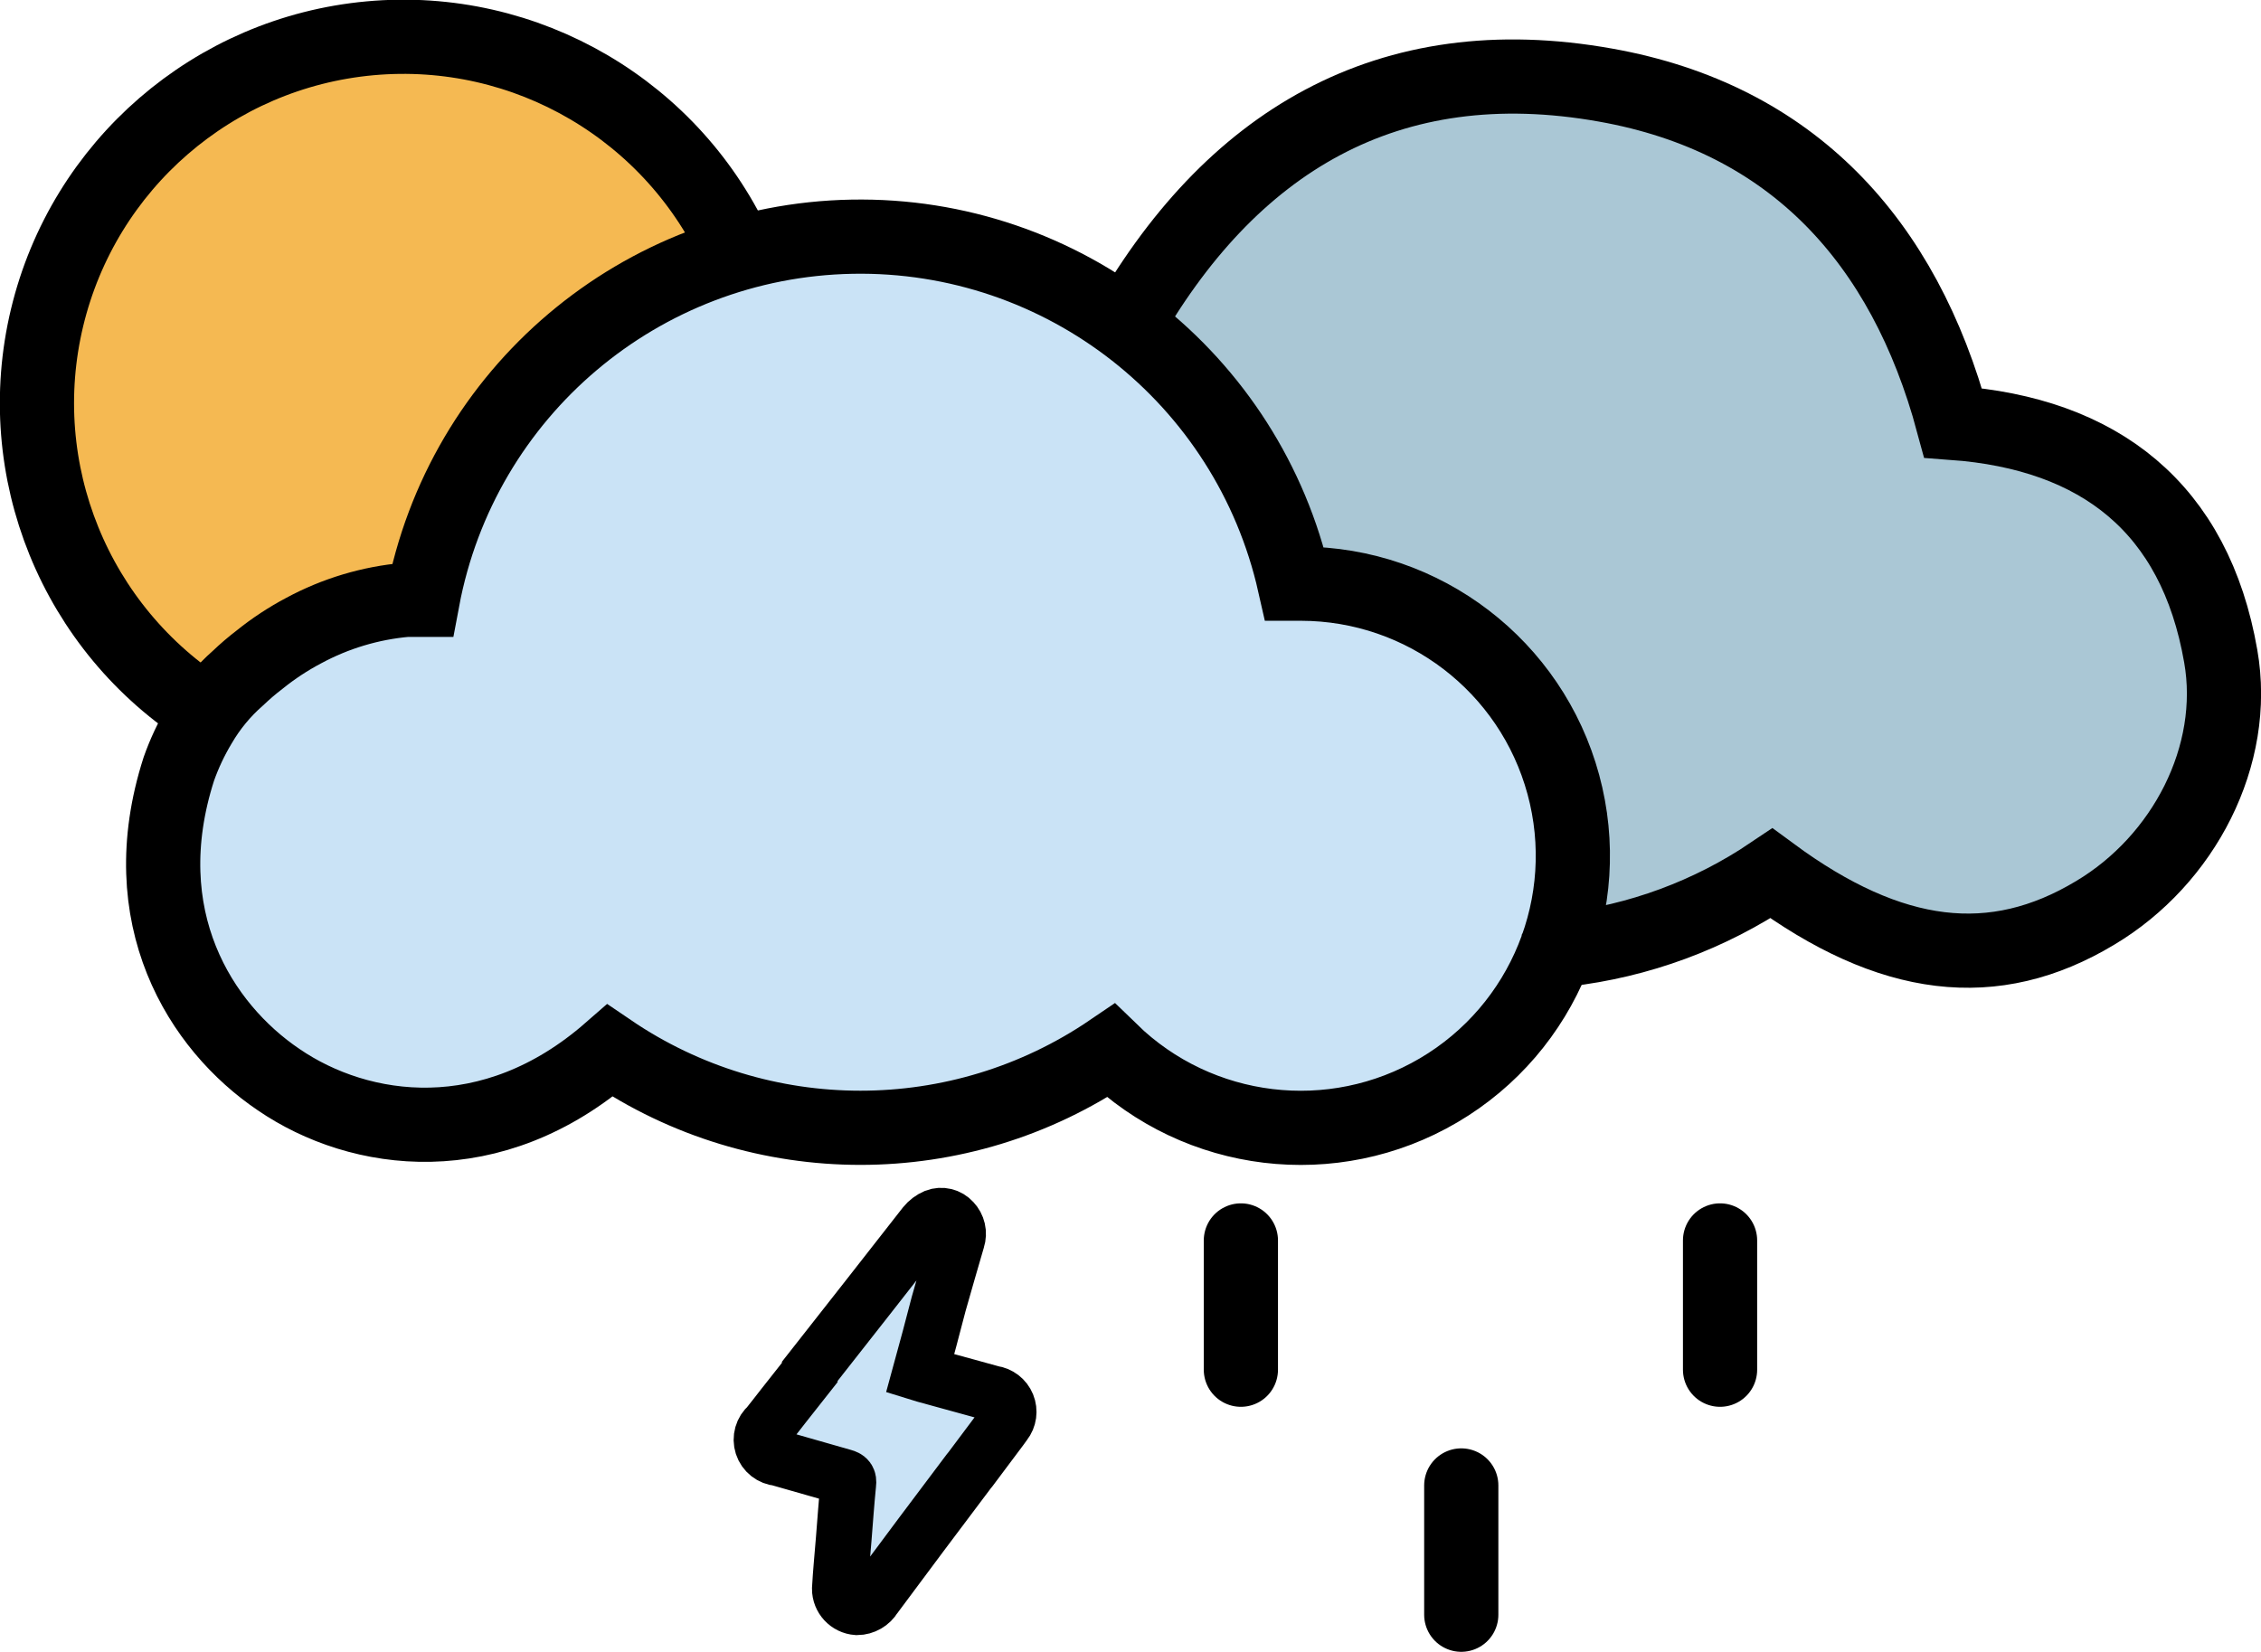
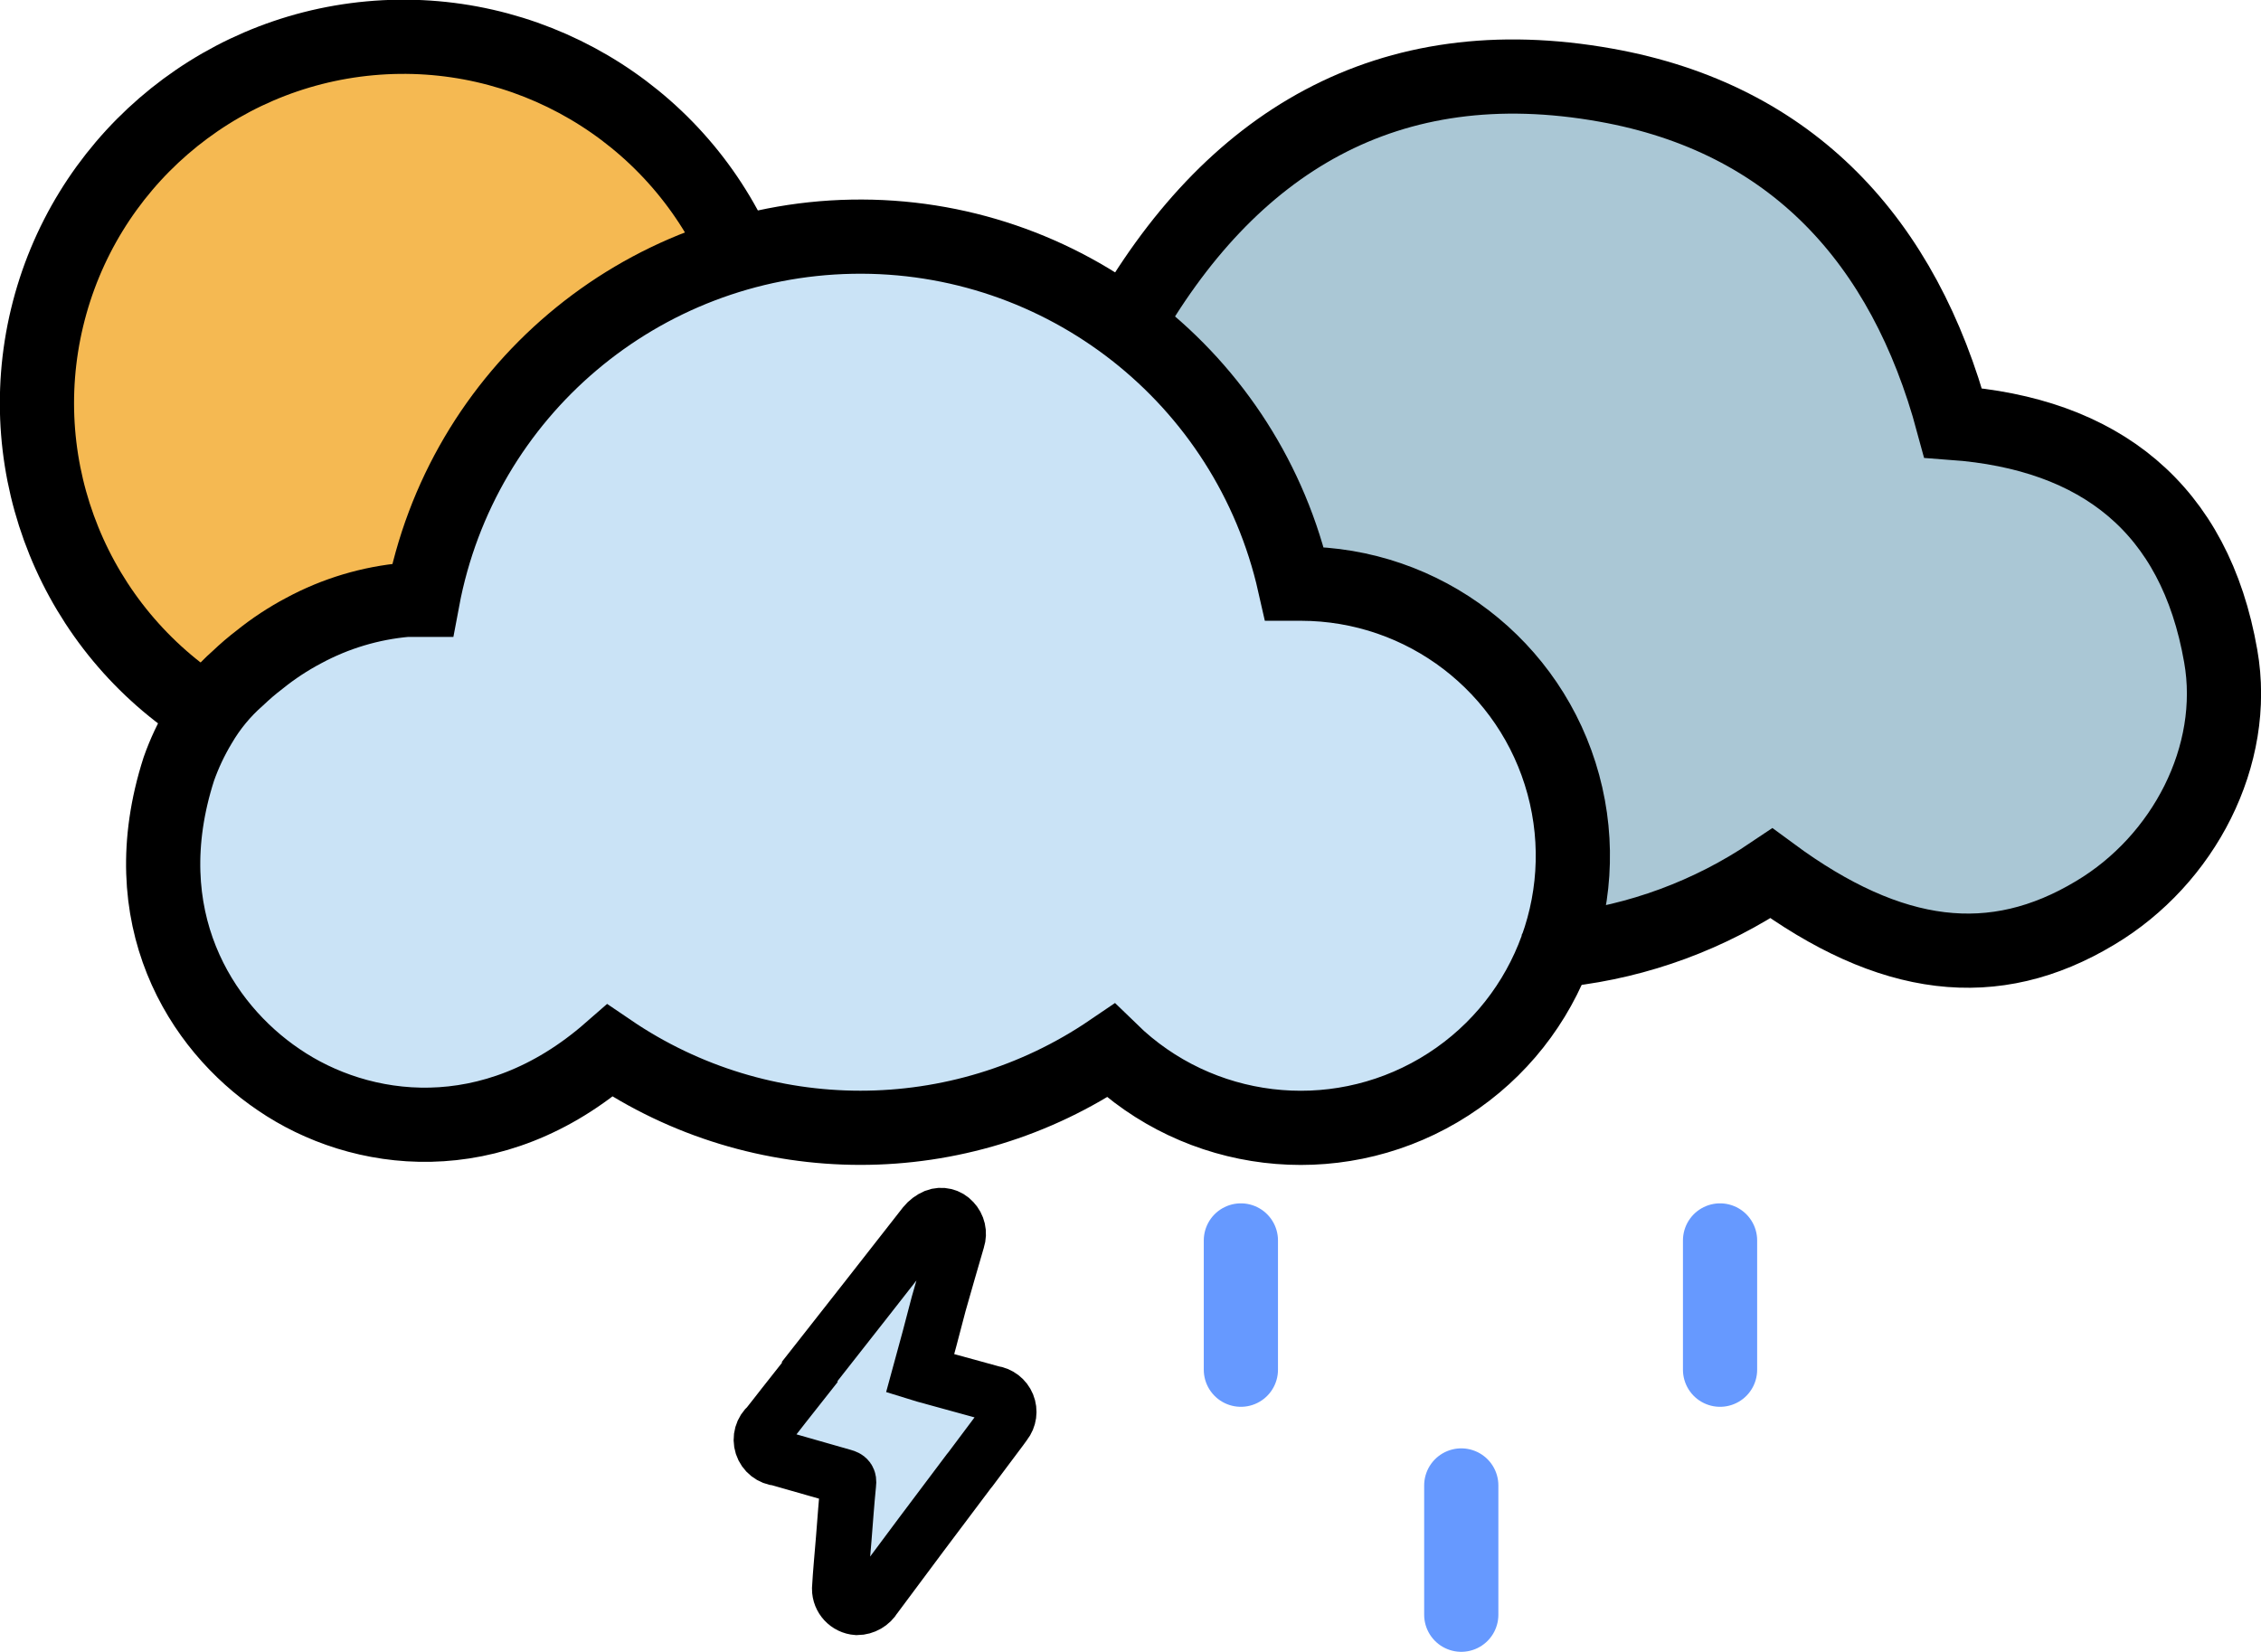
<svg xmlns="http://www.w3.org/2000/svg" viewBox="0 0 121.88 89.06">
  <defs>
-     <style>.cls-1{fill:#cae3f6;}.cls-2{fill:#f5b952;}.cls-3{fill:#aac7d5;}.cls-4,.cls-5,.cls-6{fill:none;stroke:#000;stroke-miterlimit:10;}.cls-4,.cls-5{stroke-width:4px;}.cls-5{stroke-linecap:round;}.cls-6{stroke-width:3px;}</style>
+     <style>.cls-1{fill:#cae3f6;}.cls-2{fill:#f5b952;}.cls-3{fill:#aac7d5;}.cls-4,.cls-5,.cls-6{fill:none;stroke:#000;stroke-miterlimit:10;}.cls-4,.cls-5{stroke-width:4px;}.cls-5{stroke-linecap:round;stroke:#69F;}.cls-6{stroke-width:3px;}</style>
  </defs>
  <g id="Layer_2" data-name="Layer 2">
    <g id="Layer_1-2" data-name="Layer 1">
      <path class="cls-1" d="M53.5,75.13l-3.64-1-.26-.08q.52-1.89,1-3.75c.33-1.16.66-2.31,1-3.47a1,1,0,0,0-.23-1,.86.86,0,0,0-.95-.23,1.51,1.51,0,0,0-.57.43Q46.75,70,43.65,73.94l0,.06-1.42,1.8h0c-.26.33-.54.7-.83,1.06a1,1,0,0,0,.57,1.76l3.5,1c.22.06.29.14.26.37-.1,1-.17,2-.25,3s-.16,1.78-.21,2.67a1,1,0,0,0,.93,1,1.11,1.11,0,0,0,.94-.54q2.53-3.41,5.08-6.79l.09-.11,1.64-2.19.21-.29A1,1,0,0,0,53.5,75.13Z" />
      <path class="cls-2" d="M22.48,2.74a20.1,20.1,0,1,0,20.1,20.1A20.12,20.12,0,0,0,22.48,2.74Z" />
      <path class="cls-3" d="M83.16,52.08a1.32,1.32,0,0,1,.77-.46,24.92,24.92,0,0,0,11.14-4.1c6.44,4.75,12,5.4,17.45,2.13,4.78-2.86,7.7-8.5,6.76-13.85-1.38-8-6.52-12-14.43-12.58C102.21,13.38,96.18,6.81,86.14,5c-11.75-2.1-20.3,3.05-26,13.24" />
      <path class="cls-1" d="M69.71,31.89l-.35,0a24,24,0,0,0-47,.87l-.86,0A13.89,13.89,0,0,0,16,34.42,14.38,14.38,0,0,0,13.59,36c-.4.33-.79.67-1.17,1.05a10.11,10.11,0,0,0-2.06,2.5,13.24,13.24,0,0,0-1.13,2.39c-2.56,7.95,1.16,13.91,5.39,16.76s11.5,4,17.85-1.57a24,24,0,0,0,27,0A14.67,14.67,0,1,0,69.71,31.89Z" />
      <path class="cls-4" d="M39.79,13.71A19.75,19.75,0,1,0,11.21,38.44" />
      <path class="cls-4" d="M83.58,51.66a1.27,1.27,0,0,1,.78-.46,25,25,0,0,0,11.13-4.11c6.44,4.75,12,5.41,17.45,2.13,4.78-2.85,7.71-8.49,6.77-13.84-1.39-8-6.53-12-14.43-12.58C102.64,13,96.6,6.38,86.56,4.59c-11.74-2.1-20.29,3.05-26,13.23" />
      <path class="cls-4" d="M70.14,31.47l-.36,0a24,24,0,0,0-47,.87c-.29,0-.58,0-.87,0A14.27,14.27,0,0,0,16.37,34,14.8,14.8,0,0,0,14,35.56a14.06,14.06,0,0,0-1.17,1,10.07,10.07,0,0,0-2.06,2.5,13.13,13.13,0,0,0-1.13,2.4c-2.57,8,1.16,13.9,5.38,16.75,4.38,3,11.5,4,17.86-1.56a24,24,0,0,0,27,0A14.67,14.67,0,1,0,70.14,31.47Z" />
      <line class="cls-5" x1="92.72" y1="66.88" x2="92.72" y2="73.85" />
      <line class="cls-5" x1="66.89" y1="66.88" x2="66.89" y2="73.85" />
      <line class="cls-5" x1="78.77" y1="80.09" x2="78.77" y2="87.06" />
      <path class="cls-6" d="M53.5,75.13l-3.64-1-.26-.08q.52-1.89,1-3.75c.33-1.16.66-2.31,1-3.47a1,1,0,0,0-.23-1,.86.86,0,0,0-.95-.23,1.51,1.51,0,0,0-.57.43Q46.75,70,43.65,73.94l0,.06-1.42,1.8h0c-.26.33-.54.7-.83,1.06a1,1,0,0,0,.57,1.76l3.5,1c.22.06.29.14.26.37-.1,1-.17,2-.25,3s-.16,1.78-.21,2.67a1,1,0,0,0,.93,1,1.11,1.11,0,0,0,.94-.54q2.53-3.41,5.08-6.79l.09-.11,1.64-2.19.21-.29A1,1,0,0,0,53.5,75.13Z" />
    </g>
  </g>
</svg>
